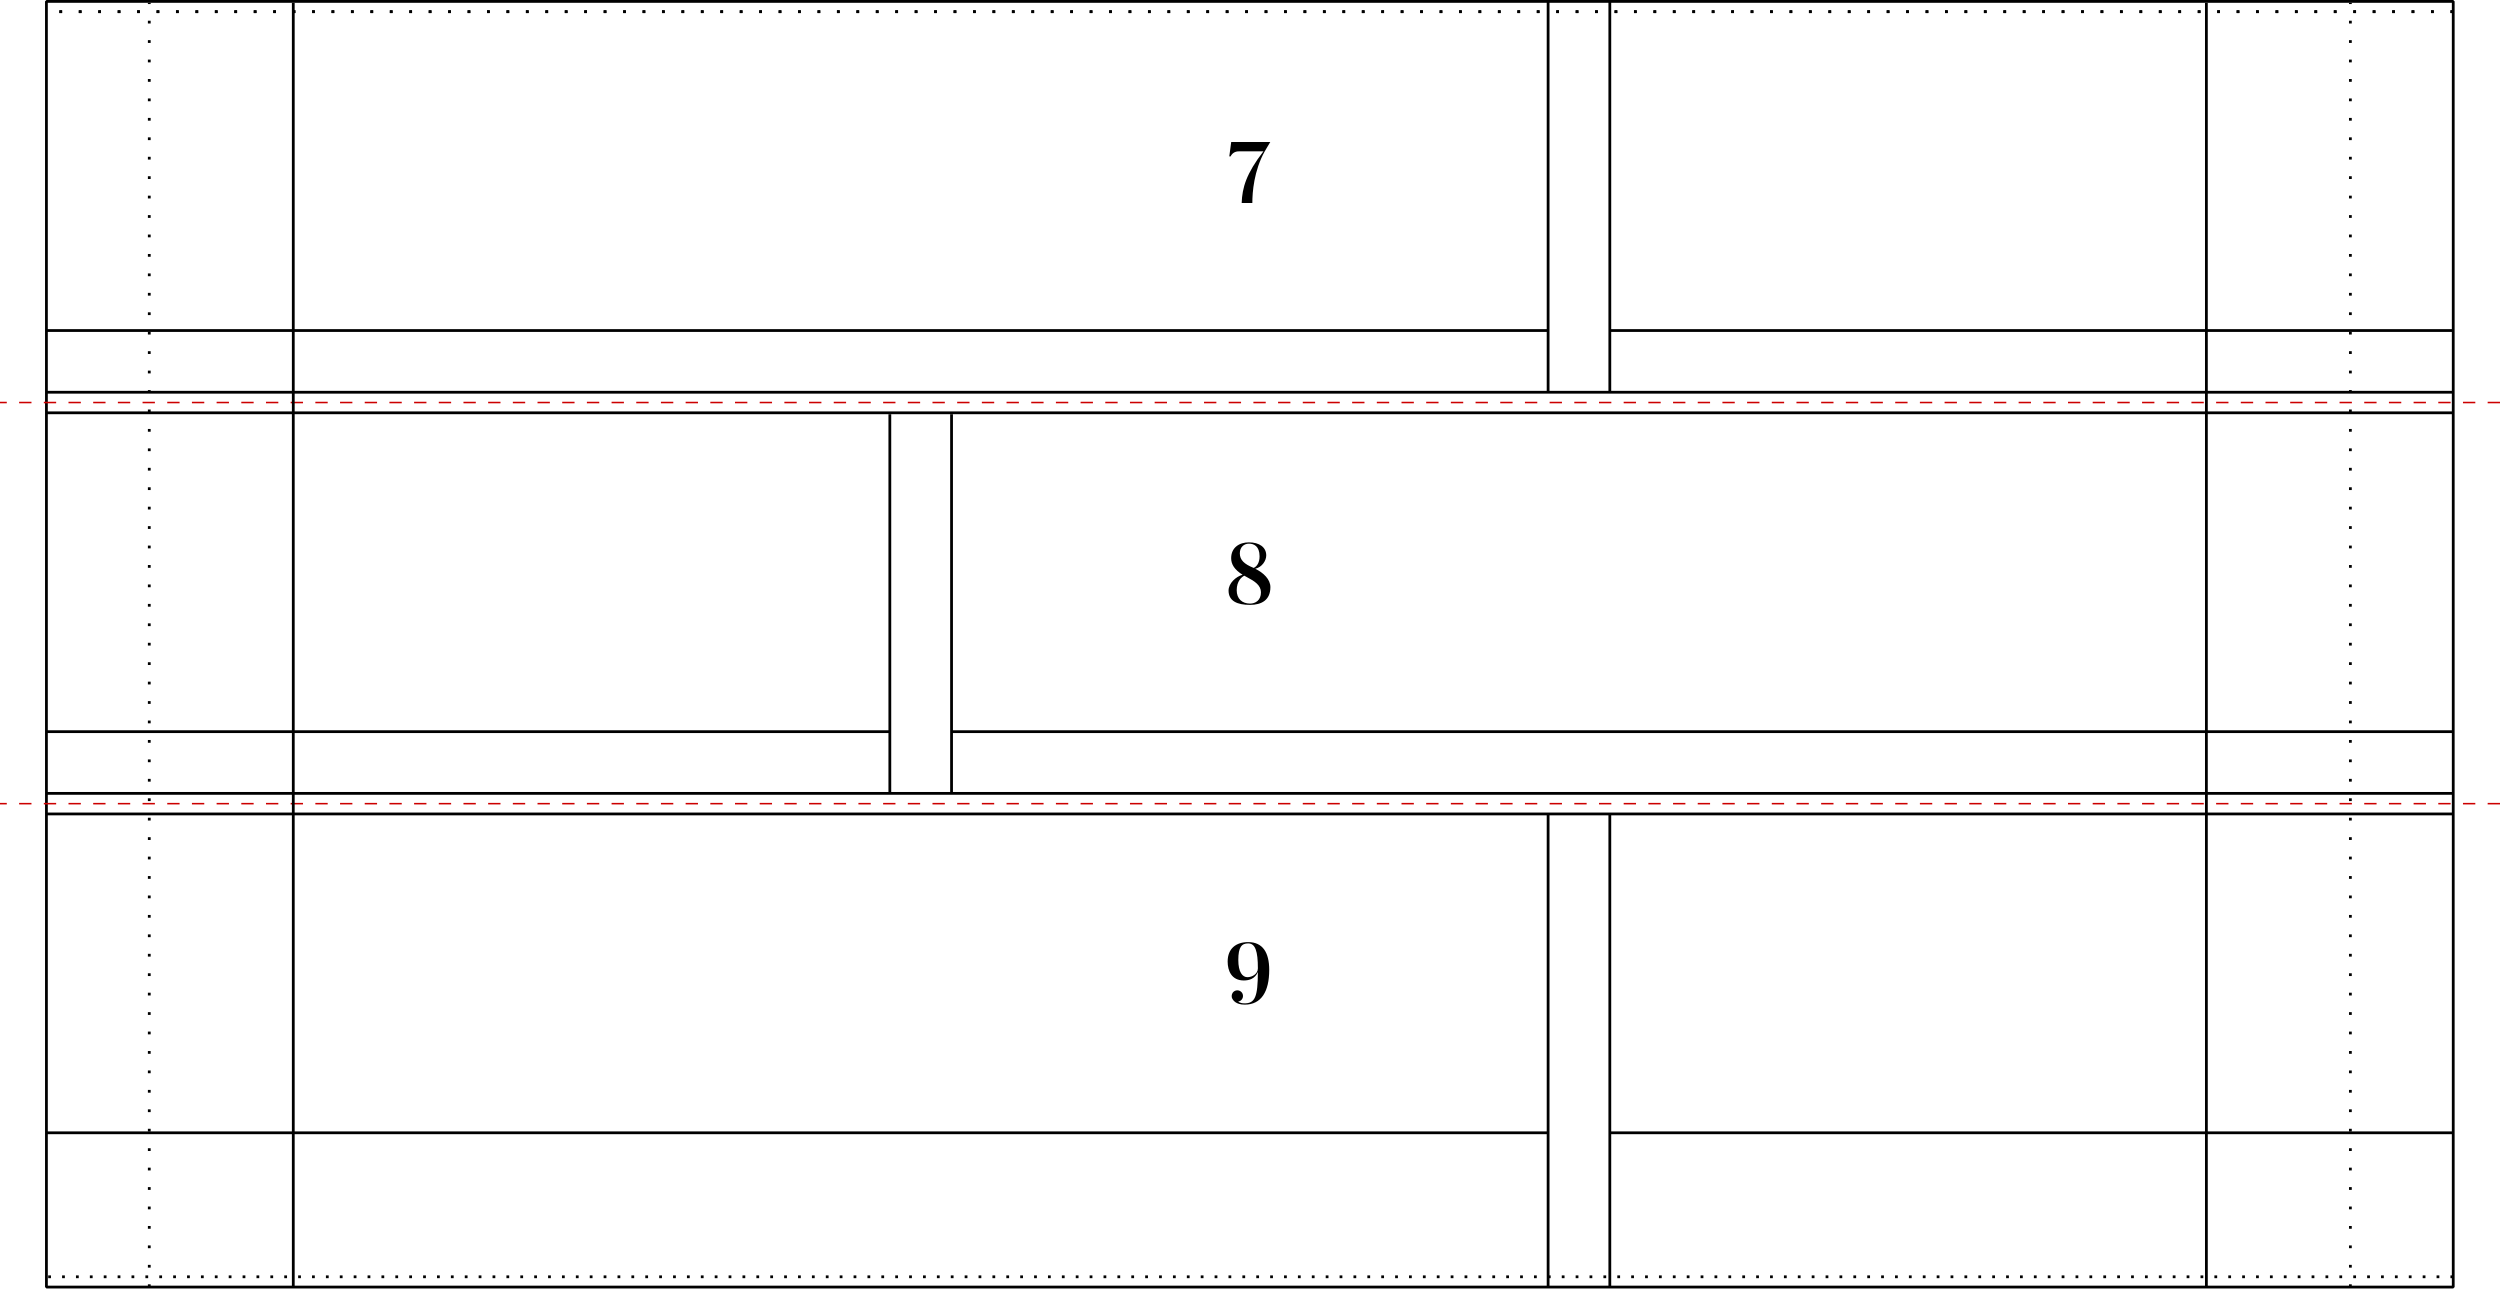
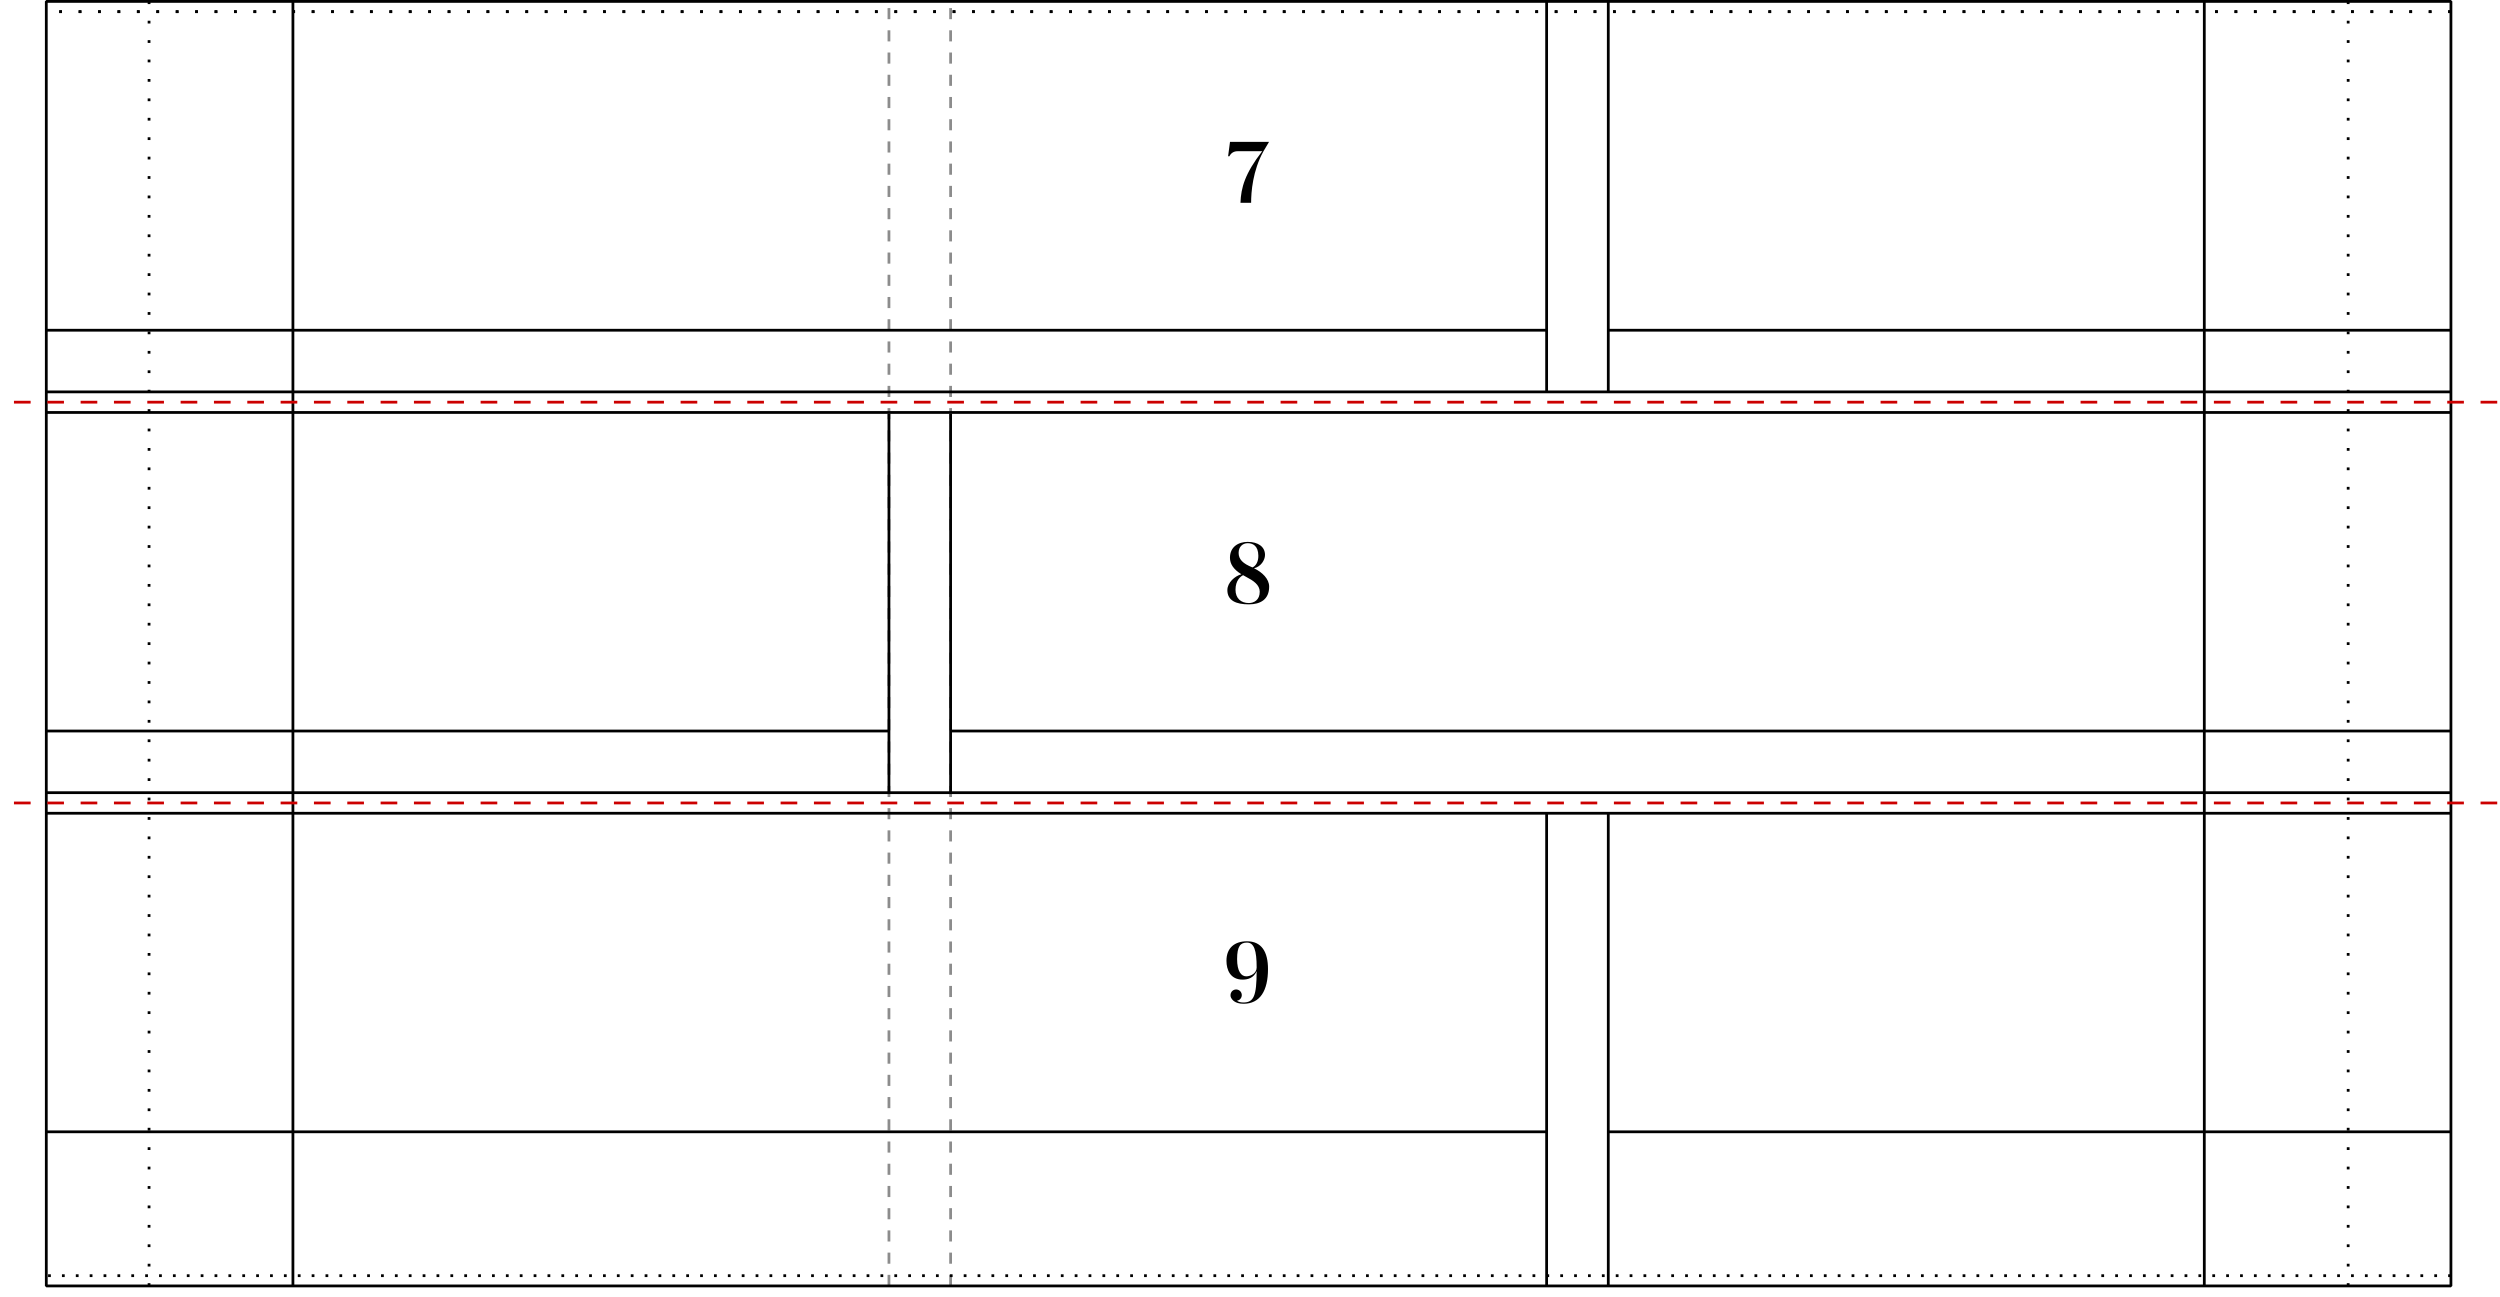
- <svg xmlns="http://www.w3.org/2000/svg" width="270mm" height="139.155mm" viewBox="0 0 270 139.155" version="1.1" id="svg4706">
+ <svg xmlns="http://www.w3.org/2000/svg" width="270mm" height="140mm" viewBox="0 0 270 140" version="1.1" id="svg4706">
  <defs id="defs4700" />
-   <g id="layer9" style="display:inline" transform="translate(9.3032849e-6,-0.3454673)">
-     <g transform="matrix(0.1894011,0,0,0.1894011,-276.2472,-202.278)" style="display:inline" id="g5522">
+   <g id="layer9" style="display:inline" transform="translate(-0.01323724,0.9125393)">
+     <g transform="matrix(0.1892294,0,0,0.1892294,-275.9924,-203.3483)" style="display:inline" id="g5522">
      <g transform="translate(-21.6008,-224.3817)" id="g5756" style="display:inline">
-         <path style="opacity:1;fill:none;fill-opacity:1;stroke:#000000;stroke-width:1.584;stroke-linejoin:bevel;stroke-miterlimit:4;stroke-dasharray:none;stroke-dashoffset:0;stroke-opacity:1" d="m 2879.011,2028.11 -3e-4,-733.125 H 1506.601 l 3e-4,733.125 z" id="rect5257-6" />
+         <path id="path6773" d="M 1987.532,2028.11 V 1294.964" style="fill:none;fill-rule:evenodd;stroke:#8c8c8c;stroke-width:1.585;stroke-linecap:butt;stroke-linejoin:miter;stroke-miterlimit:4;stroke-dasharray:6.342, 6.342;stroke-dashoffset:0;stroke-opacity:1" />
+         <path style="fill:none;fill-rule:evenodd;stroke:#8c8c8c;stroke-width:1.585;stroke-linecap:butt;stroke-linejoin:miter;stroke-miterlimit:4;stroke-dasharray:6.342, 6.342;stroke-dashoffset:0;stroke-opacity:1" d="M 2022.722,2028.11 V 1294.964" id="path6771" />
+         <path style="opacity:1;fill:none;fill-opacity:1;stroke:#000000;stroke-width:1.584;stroke-linejoin:bevel;stroke-miterlimit:4;stroke-dasharray:none;stroke-dashoffset:0;stroke-opacity:1" d="m 2879.011,2028.11 -3e-4,-733.146 H 1506.601 l 3e-4,733.146 z" id="rect5257-6" />
        <path id="path5259-7" d="m 2879.011,2022.245 h -1372.41" style="fill:none;fill-rule:evenodd;stroke:#000000;stroke-width:1.584;stroke-linecap:butt;stroke-linejoin:miter;stroke-miterlimit:4;stroke-dasharray:1.584, 6.334;stroke-dashoffset:0;stroke-opacity:1" />
        <path style="fill:none;fill-rule:evenodd;stroke:#000000;stroke-width:1.584;stroke-linecap:butt;stroke-linejoin:miter;stroke-miterlimit:4;stroke-dasharray:none;stroke-dashoffset:0;stroke-opacity:1" d="m 2362.891,1940.135 h -856.29" id="path5261-5" />
-         <path id="path5263-3" d="m 2879.011,1758.32 h -1372.41" style="fill:none;fill-rule:evenodd;stroke:#000000;stroke-width:1.584;stroke-linecap:butt;stroke-linejoin:miter;stroke-miterlimit:4;stroke-dasharray:none;stroke-dashoffset:0;stroke-opacity:1" />
-         <path style="fill:none;fill-rule:evenodd;stroke:#cc0000;stroke-width:0.88;stroke-linecap:butt;stroke-linejoin:miter;stroke-miterlimit:4;stroke-dasharray:7.038, 7.038;stroke-dashoffset:0;stroke-opacity:1" d="M 2905.677,1752.455 H 1480.131" id="path5265-5" />
-         <path id="path5267-6" d="m 2879.011,1746.59 h -1372.41" style="fill:none;fill-rule:evenodd;stroke:#000000;stroke-width:1.584;stroke-linecap:butt;stroke-linejoin:miter;stroke-miterlimit:4;stroke-dasharray:none;stroke-dashoffset:0;stroke-opacity:1" />
-         <path id="path5271-2" d="m 2879.011,1711.4 h -856.29" style="fill:none;fill-rule:evenodd;stroke:#000000;stroke-width:1.584;stroke-linecap:butt;stroke-linejoin:miter;stroke-miterlimit:4;stroke-dasharray:none;stroke-dashoffset:0;stroke-opacity:1" />
-         <path style="fill:none;fill-rule:evenodd;stroke:#000000;stroke-width:1.584;stroke-linecap:butt;stroke-linejoin:miter;stroke-miterlimit:4;stroke-dasharray:none;stroke-dashoffset:0;stroke-opacity:1" d="m 2879.011,1529.585 h -1372.41" id="path5273-9" />
-         <path id="path5275-1" d="M 2905.677,1523.72 H 1480.131" style="fill:none;fill-rule:evenodd;stroke:#cc0000;stroke-width:0.88;stroke-linecap:butt;stroke-linejoin:miter;stroke-miterlimit:4;stroke-dasharray:7.038, 7.038;stroke-dashoffset:0;stroke-opacity:1" />
-         <path style="fill:none;fill-rule:evenodd;stroke:#000000;stroke-width:1.584;stroke-linecap:butt;stroke-linejoin:miter;stroke-miterlimit:4;stroke-dasharray:none;stroke-dashoffset:0;stroke-opacity:1" d="m 2879.011,1517.855 h -1372.41" id="path5277-2" />
-         <path id="path5279-7" d="m 2879.011,1482.665 h -480.93" style="fill:none;fill-rule:evenodd;stroke:#000000;stroke-width:1.584;stroke-linecap:butt;stroke-linejoin:miter;stroke-miterlimit:4;stroke-dasharray:none;stroke-dashoffset:0;stroke-opacity:1" />
-         <path style="fill:none;fill-rule:evenodd;stroke:#000000;stroke-width:1.584;stroke-linecap:butt;stroke-linejoin:miter;stroke-miterlimit:4;stroke-dasharray:1.584, 9.501;stroke-dashoffset:0;stroke-opacity:1" d="m 2879.011,1300.85 h -1372.41" id="path5281-0" />
-         <path id="path5283-9" d="M 2820.361,2028.11 V 1295.777" style="fill:none;fill-rule:evenodd;stroke:#000000;stroke-width:1.584;stroke-linecap:butt;stroke-linejoin:miter;stroke-miterlimit:4;stroke-dasharray:1.584, 9.501;stroke-dashoffset:0;stroke-opacity:1" />
-         <path style="fill:none;fill-rule:evenodd;stroke:#000000;stroke-width:1.584;stroke-linecap:butt;stroke-linejoin:miter;stroke-miterlimit:4;stroke-dasharray:none;stroke-dashoffset:0;stroke-opacity:1" d="M 2738.251,2028.11 V 1295.777" id="path5285-3" />
-         <path id="path5287-6" d="m 2398.081,1517.855 -3e-4,-222.87" style="fill:none;fill-rule:evenodd;stroke:#000000;stroke-width:1.584;stroke-linecap:butt;stroke-linejoin:miter;stroke-miterlimit:4;stroke-dasharray:none;stroke-dashoffset:0;stroke-opacity:1" />
-         <path style="fill:none;fill-rule:evenodd;stroke:#000000;stroke-width:1.584;stroke-linecap:butt;stroke-linejoin:miter;stroke-miterlimit:4;stroke-dasharray:none;stroke-dashoffset:0;stroke-opacity:1" d="m 2362.891,1517.855 v -222.87" id="path5289-0" />
+         <path id="path5267-6" d="m 2879.011,1746.579 h -1372.41" style="fill:none;fill-rule:evenodd;stroke:#000000;stroke-width:1.584;stroke-linecap:butt;stroke-linejoin:miter;stroke-miterlimit:4;stroke-dasharray:none;stroke-dashoffset:0;stroke-opacity:1" />
+         <path id="path5271-2" d="m 2879.011,1711.389 h -856.29" style="fill:none;fill-rule:evenodd;stroke:#000000;stroke-width:1.584;stroke-linecap:butt;stroke-linejoin:miter;stroke-miterlimit:4;stroke-dasharray:none;stroke-dashoffset:0;stroke-opacity:1" />
+         <path style="fill:none;fill-rule:evenodd;stroke:#000000;stroke-width:1.584;stroke-linecap:butt;stroke-linejoin:miter;stroke-miterlimit:4;stroke-dasharray:none;stroke-dashoffset:0;stroke-opacity:1" d="m 2879.011,1517.834 h -1372.41" id="path5277-2" />
+         <path id="path5279-7" d="m 2879.011,1482.644 h -480.93" style="fill:none;fill-rule:evenodd;stroke:#000000;stroke-width:1.584;stroke-linecap:butt;stroke-linejoin:miter;stroke-miterlimit:4;stroke-dasharray:none;stroke-dashoffset:0;stroke-opacity:1" />
+         <path style="fill:none;fill-rule:evenodd;stroke:#000000;stroke-width:1.584;stroke-linecap:butt;stroke-linejoin:miter;stroke-miterlimit:4;stroke-dasharray:1.584, 9.501;stroke-dashoffset:0;stroke-opacity:1" d="m 2879.011,1300.829 h -1372.41" id="path5281-0" />
+         <path id="path5283-9" d="M 2820.361,2028.11 V 1294.964" style="fill:none;fill-rule:evenodd;stroke:#000000;stroke-width:1.584;stroke-linecap:butt;stroke-linejoin:miter;stroke-miterlimit:4;stroke-dasharray:1.584, 9.501;stroke-dashoffset:0;stroke-opacity:1" />
+         <path style="fill:none;fill-rule:evenodd;stroke:#000000;stroke-width:1.584;stroke-linecap:butt;stroke-linejoin:miter;stroke-miterlimit:4;stroke-dasharray:none;stroke-dashoffset:0;stroke-opacity:1" d="M 2738.251,2028.11 V 1294.964" id="path5285-3" />
+         <path id="path5287-6" d="m 2398.081,1517.834 -3e-4,-222.87" style="fill:none;fill-rule:evenodd;stroke:#000000;stroke-width:1.584;stroke-linecap:butt;stroke-linejoin:miter;stroke-miterlimit:4;stroke-dasharray:none;stroke-dashoffset:0;stroke-opacity:1" />
+         <path style="fill:none;fill-rule:evenodd;stroke:#000000;stroke-width:1.584;stroke-linecap:butt;stroke-linejoin:miter;stroke-miterlimit:4;stroke-dasharray:none;stroke-dashoffset:0;stroke-opacity:1" d="m 2362.891,1517.834 v -222.87" id="path5289-0" />
        <path id="path5291-6" d="m 2398.081,2028.11 v -269.79" style="fill:none;fill-rule:evenodd;stroke:#000000;stroke-width:1.584;stroke-linecap:butt;stroke-linejoin:miter;stroke-miterlimit:4;stroke-dasharray:none;stroke-dashoffset:0;stroke-opacity:1" />
        <path style="fill:none;fill-rule:evenodd;stroke:#000000;stroke-width:1.584;stroke-linecap:butt;stroke-linejoin:miter;stroke-miterlimit:4;stroke-dasharray:none;stroke-dashoffset:0;stroke-opacity:1" d="m 2362.891,2028.11 v -269.79" id="path5293-2" />
-         <path id="path5295-6" d="M 1647.361,2028.11 V 1295.777" style="fill:none;fill-rule:evenodd;stroke:#000000;stroke-width:1.584;stroke-linecap:butt;stroke-linejoin:miter;stroke-miterlimit:4;stroke-dasharray:none;stroke-dashoffset:0;stroke-opacity:1" />
-         <path style="fill:none;fill-rule:evenodd;stroke:#000000;stroke-width:1.584;stroke-linecap:butt;stroke-linejoin:miter;stroke-miterlimit:4;stroke-dasharray:1.584, 9.501;stroke-dashoffset:0;stroke-opacity:1" d="M 1565.251,2028.11 V 1295.777" id="path5297-1" />
-         <path style="fill:none;fill-rule:evenodd;stroke:#000000;stroke-width:1.584;stroke-linecap:butt;stroke-linejoin:miter;stroke-miterlimit:4;stroke-dasharray:none;stroke-dashoffset:0;stroke-opacity:1" d="m 1987.531,1711.4 h -480.93" id="path5299-8" />
-         <path style="fill:none;fill-rule:evenodd;stroke:#000000;stroke-width:1.584;stroke-linecap:butt;stroke-linejoin:miter;stroke-miterlimit:4;stroke-dasharray:none;stroke-dashoffset:0;stroke-opacity:1" d="M 2022.721,1746.59 V 1530.377" id="path5303-7" />
-         <path id="path5305-9" d="M 1987.531,1746.59 V 1530.377" style="fill:none;fill-rule:evenodd;stroke:#000000;stroke-width:1.584;stroke-linecap:butt;stroke-linejoin:miter;stroke-miterlimit:4;stroke-dasharray:none;stroke-dashoffset:0;stroke-opacity:1" />
+         <path id="path5295-6" d="M 1647.361,2028.11 V 1294.964" style="fill:none;fill-rule:evenodd;stroke:#000000;stroke-width:1.584;stroke-linecap:butt;stroke-linejoin:miter;stroke-miterlimit:4;stroke-dasharray:none;stroke-dashoffset:0;stroke-opacity:1" />
+         <path style="fill:none;fill-rule:evenodd;stroke:#000000;stroke-width:1.584;stroke-linecap:butt;stroke-linejoin:miter;stroke-miterlimit:4;stroke-dasharray:1.584, 9.501;stroke-dashoffset:0;stroke-opacity:1" d="M 1565.251,2028.11 V 1294.964" id="path5297-1" />
+         <path style="fill:none;fill-rule:evenodd;stroke:#000000;stroke-width:1.584;stroke-linecap:butt;stroke-linejoin:miter;stroke-miterlimit:4;stroke-dasharray:none;stroke-dashoffset:0;stroke-opacity:1" d="m 1987.531,1711.389 h -480.93" id="path5299-8" />
+         <path style="fill:none;fill-rule:evenodd;stroke:#000000;stroke-width:1.584;stroke-linecap:butt;stroke-linejoin:miter;stroke-miterlimit:4;stroke-dasharray:none;stroke-dashoffset:0;stroke-opacity:1" d="M 2022.721,1746.579 V 1530.366" id="path5303-7" />
+         <path id="path5305-9" d="M 1987.531,1746.579 V 1530.366" style="fill:none;fill-rule:evenodd;stroke:#000000;stroke-width:1.584;stroke-linecap:butt;stroke-linejoin:miter;stroke-miterlimit:4;stroke-dasharray:none;stroke-dashoffset:0;stroke-opacity:1" />
        <path id="path5307-2" d="m 2879.011,1940.135 h -480.93" style="fill:none;fill-rule:evenodd;stroke:#000000;stroke-width:1.584;stroke-linecap:butt;stroke-linejoin:miter;stroke-miterlimit:4;stroke-dasharray:none;stroke-dashoffset:0;stroke-opacity:1" />
-         <path style="fill:none;fill-rule:evenodd;stroke:#000000;stroke-width:1.584;stroke-linecap:butt;stroke-linejoin:miter;stroke-miterlimit:4;stroke-dasharray:none;stroke-dashoffset:0;stroke-opacity:1" d="m 2362.891,1482.665 h -856.29" id="path5309-0" />
-         <path id="path5343-2" d="m 2879.011,1300.85 h -1372.41" style="fill:none;fill-rule:evenodd;stroke:#000000;stroke-width:1.584;stroke-linecap:butt;stroke-linejoin:miter;stroke-miterlimit:4;stroke-dasharray:1.584, 9.501;stroke-dashoffset:0;stroke-opacity:1" />
+         <path style="fill:none;fill-rule:evenodd;stroke:#000000;stroke-width:1.584;stroke-linecap:butt;stroke-linejoin:miter;stroke-miterlimit:4;stroke-dasharray:none;stroke-dashoffset:0;stroke-opacity:1" d="m 2362.891,1482.644 h -856.29" id="path5309-0" />
+         <path id="path5343-2" d="m 2879.011,1300.829 h -1372.41" style="fill:none;fill-rule:evenodd;stroke:#000000;stroke-width:1.584;stroke-linecap:butt;stroke-linejoin:miter;stroke-miterlimit:4;stroke-dasharray:1.584, 9.501;stroke-dashoffset:0;stroke-opacity:1" />
+         <path style="fill:none;fill-rule:evenodd;stroke:#000000;stroke-width:1.584;stroke-linecap:butt;stroke-linejoin:miter;stroke-miterlimit:4;stroke-dasharray:none;stroke-dashoffset:0;stroke-opacity:1" d="m 2879.011,1758.324 h -1372.41" id="path8999" />
+         <path id="path9001" d="m 2879.011,1529.579 h -1372.41" style="fill:none;fill-rule:evenodd;stroke:#000000;stroke-width:1.584;stroke-linecap:butt;stroke-linejoin:miter;stroke-miterlimit:4;stroke-dasharray:none;stroke-dashoffset:0;stroke-opacity:1" />
+         <path id="path9003" d="M 2905.434,1752.452 H 1480.178" style="fill:none;fill-rule:evenodd;stroke:#cc0000;stroke-width:1.585;stroke-linecap:butt;stroke-linejoin:miter;stroke-miterlimit:4;stroke-dasharray:9.512, 9.512;stroke-dashoffset:0;stroke-opacity:1" />
+         <path style="fill:none;fill-rule:evenodd;stroke:#cc0000;stroke-width:1.585;stroke-linecap:butt;stroke-linejoin:miter;stroke-miterlimit:4;stroke-dasharray:9.512, 9.512;stroke-dashoffset:0;stroke-opacity:1" d="M 2905.434,1523.706 H 1480.178" id="path9005" />
      </g>
-       <g id="text4929" style="font-style:normal;font-variant:normal;font-weight:500;font-stretch:normal;font-size:49.389px;line-height:5.292px;font-family:Butler;-inkscape-font-specification:'Butler, Medium';font-variant-ligatures:normal;font-variant-caps:normal;font-variant-numeric:normal;font-feature-settings:normal;text-align:start;letter-spacing:0px;word-spacing:0px;writing-mode:lr-tb;text-anchor:start;fill:#000000;fill-opacity:1;stroke:none;stroke-width:0.265px;stroke-linecap:butt;stroke-linejoin:miter;stroke-opacity:1" aria-label="8">
+       <g id="text4929" style="font-style:normal;font-variant:normal;font-weight:500;font-stretch:normal;font-size:49.389px;line-height:5.292px;font-family:Butler;-inkscape-font-specification:'Butler, Medium';font-variant-ligatures:normal;font-variant-caps:normal;font-variant-numeric:normal;font-feature-settings:normal;text-align:start;letter-spacing:0px;word-spacing:0px;writing-mode:lr-tb;text-anchor:start;fill:#000000;fill-opacity:1;stroke:none;stroke-width:0.265px;stroke-linecap:butt;stroke-linejoin:miter;stroke-opacity:1" aria-label="8" transform="translate(0,-0.0106463)">
        <path id="path4985" d="m 2176.761,1386.975 c 0.049,3.507 -1.482,5.877 -3.358,6.668 -5.482,-2.173 -7.902,-4.593 -7.902,-8.297 0,-3.605 2.42,-5.532 5.186,-5.532 2.865,0 6.025,1.432 6.075,7.161 z m -5.433,27.756 c 6.569,0 11.606,-2.766 11.606,-10.125 0,-4.396 -3.902,-8.198 -8.643,-10.47 3.951,-0.938 6.272,-4.692 6.272,-7.606 0,-4.692 -3.951,-7.458 -9.878,-7.458 -5.482,0 -10.125,2.963 -10.125,9.038 0,3.457 1.877,6.569 6.519,9.433 -3.754,1.037 -8.001,4.791 -8.001,9.038 0,5.976 4.939,8.149 12.248,8.149 z m -1.482,-15.656 c 4.099,2.124 7.655,4.494 7.705,8.396 0.049,4.741 -3.26,6.519 -6.223,6.519 -4.544,0 -7.606,-2.766 -7.606,-7.606 0,-5.285 2.865,-7.606 4.346,-8.297 0.741,0.445 0.938,0.543 1.778,0.988 z" />
      </g>
-       <g transform="translate(0.76725,-456.6782)" aria-label="7" style="font-style:normal;font-variant:normal;font-weight:500;font-stretch:normal;font-size:49.389px;line-height:5.292px;font-family:Butler;-inkscape-font-specification:'Butler, Medium';font-variant-ligatures:normal;font-variant-caps:normal;font-variant-numeric:normal;font-feature-settings:normal;text-align:start;letter-spacing:0px;word-spacing:0px;writing-mode:lr-tb;text-anchor:start;fill:#000000;fill-opacity:1;stroke:none;stroke-width:0.265px;stroke-linecap:butt;stroke-linejoin:miter;stroke-opacity:1" id="g5042">
+       <g transform="translate(0.76725,-456.6995)" aria-label="7" style="font-style:normal;font-variant:normal;font-weight:500;font-stretch:normal;font-size:49.389px;line-height:5.292px;font-family:Butler;-inkscape-font-specification:'Butler, Medium';font-variant-ligatures:normal;font-variant-caps:normal;font-variant-numeric:normal;font-feature-settings:normal;text-align:start;letter-spacing:0px;word-spacing:0px;writing-mode:lr-tb;text-anchor:start;fill:#000000;fill-opacity:1;stroke:none;stroke-width:0.265px;stroke-linecap:butt;stroke-linejoin:miter;stroke-opacity:1" id="g5042">
        <path d="m 2159.819,1607.461 -1.087,8.199 h 0.741 c 0.988,-1.976 2.667,-2.865 4.692,-2.865 h 14.026 c -9.828,12.742 -12.1,20.743 -12.397,29.436 h 6.075 c 0,-6.075 0.889,-18.373 7.063,-29.436 l 3.161,-5.334 z" id="path5040" />
      </g>
      <g transform="translate(-0.76725,456.6782)" aria-label="9" style="font-style:normal;font-variant:normal;font-weight:500;font-stretch:normal;font-size:49.389px;line-height:5.292px;font-family:Butler;-inkscape-font-specification:'Butler, Medium';font-variant-ligatures:normal;font-variant-caps:normal;font-variant-numeric:normal;font-feature-settings:normal;text-align:start;letter-spacing:0px;word-spacing:0px;writing-mode:lr-tb;text-anchor:start;fill:#000000;fill-opacity:1;stroke:none;stroke-width:0.265px;stroke-linecap:butt;stroke-linejoin:miter;stroke-opacity:1" id="g5046">
        <path d="m 2165.402,1160.512 c 0,-7.408 1.926,-9.433 5.63,-9.433 4.05,0 5.532,4.396 5.532,14.224 0,3.21 -3.26,5.038 -5.976,5.038 -2.815,0 -5.186,-2.865 -5.186,-9.828 z m -6.075,0.938 c 0,5.235 2.223,10.767 9.236,10.767 3.062,0 6.371,-0.988 8.001,-4.84 -0.049,14.175 -1.58,18.027 -7.853,17.879 -2.47,-0.049 -3.556,-1.037 -3.21,-1.087 0.79,-0.049 1.482,-0.543 1.976,-1.235 1.037,-1.432 0.691,-3.507 -0.741,-4.494 -1.482,-1.037 -3.507,-0.692 -4.544,0.79 -0.692,1.037 -0.741,2.469 -0.198,3.408 0.494,0.84 1.926,3.358 7.112,3.358 9.384,0 13.928,-7.458 13.928,-19.805 0,-9.828 -3.655,-15.854 -12.002,-15.854 -6.865,0 -11.705,3.605 -11.705,11.113 z" id="path5044" />
      </g>
    </g>
  </g>
</svg>
